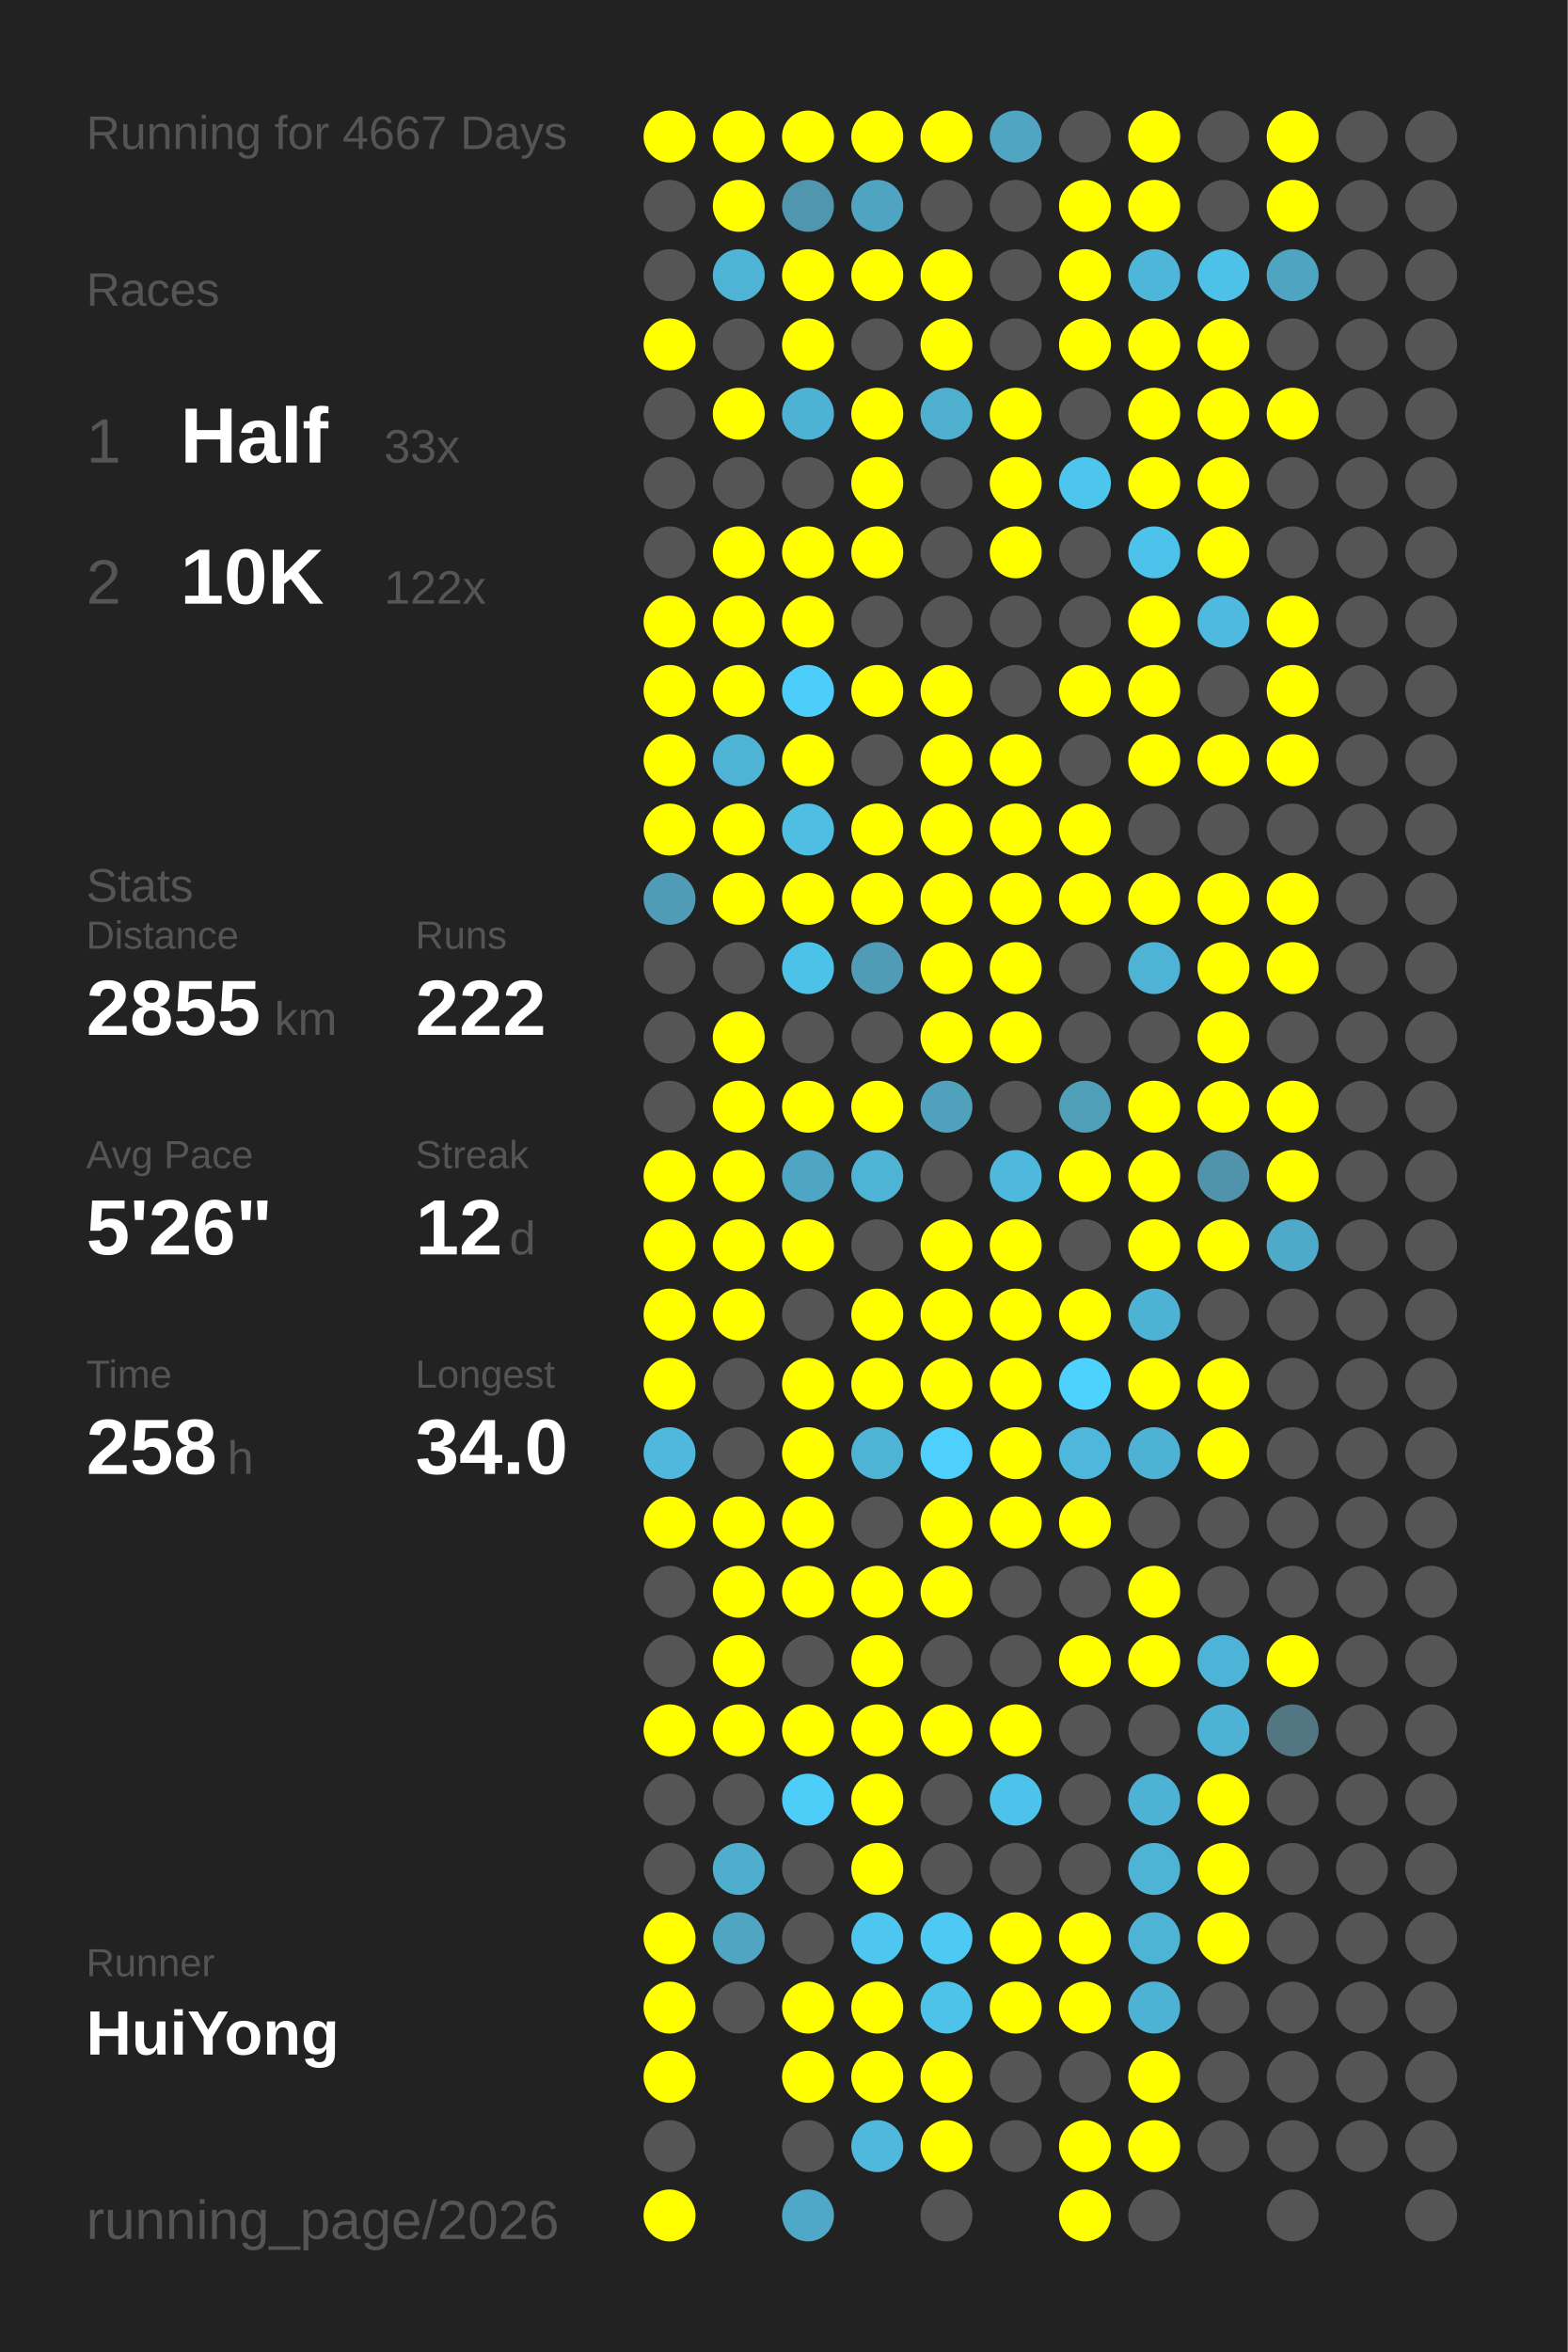
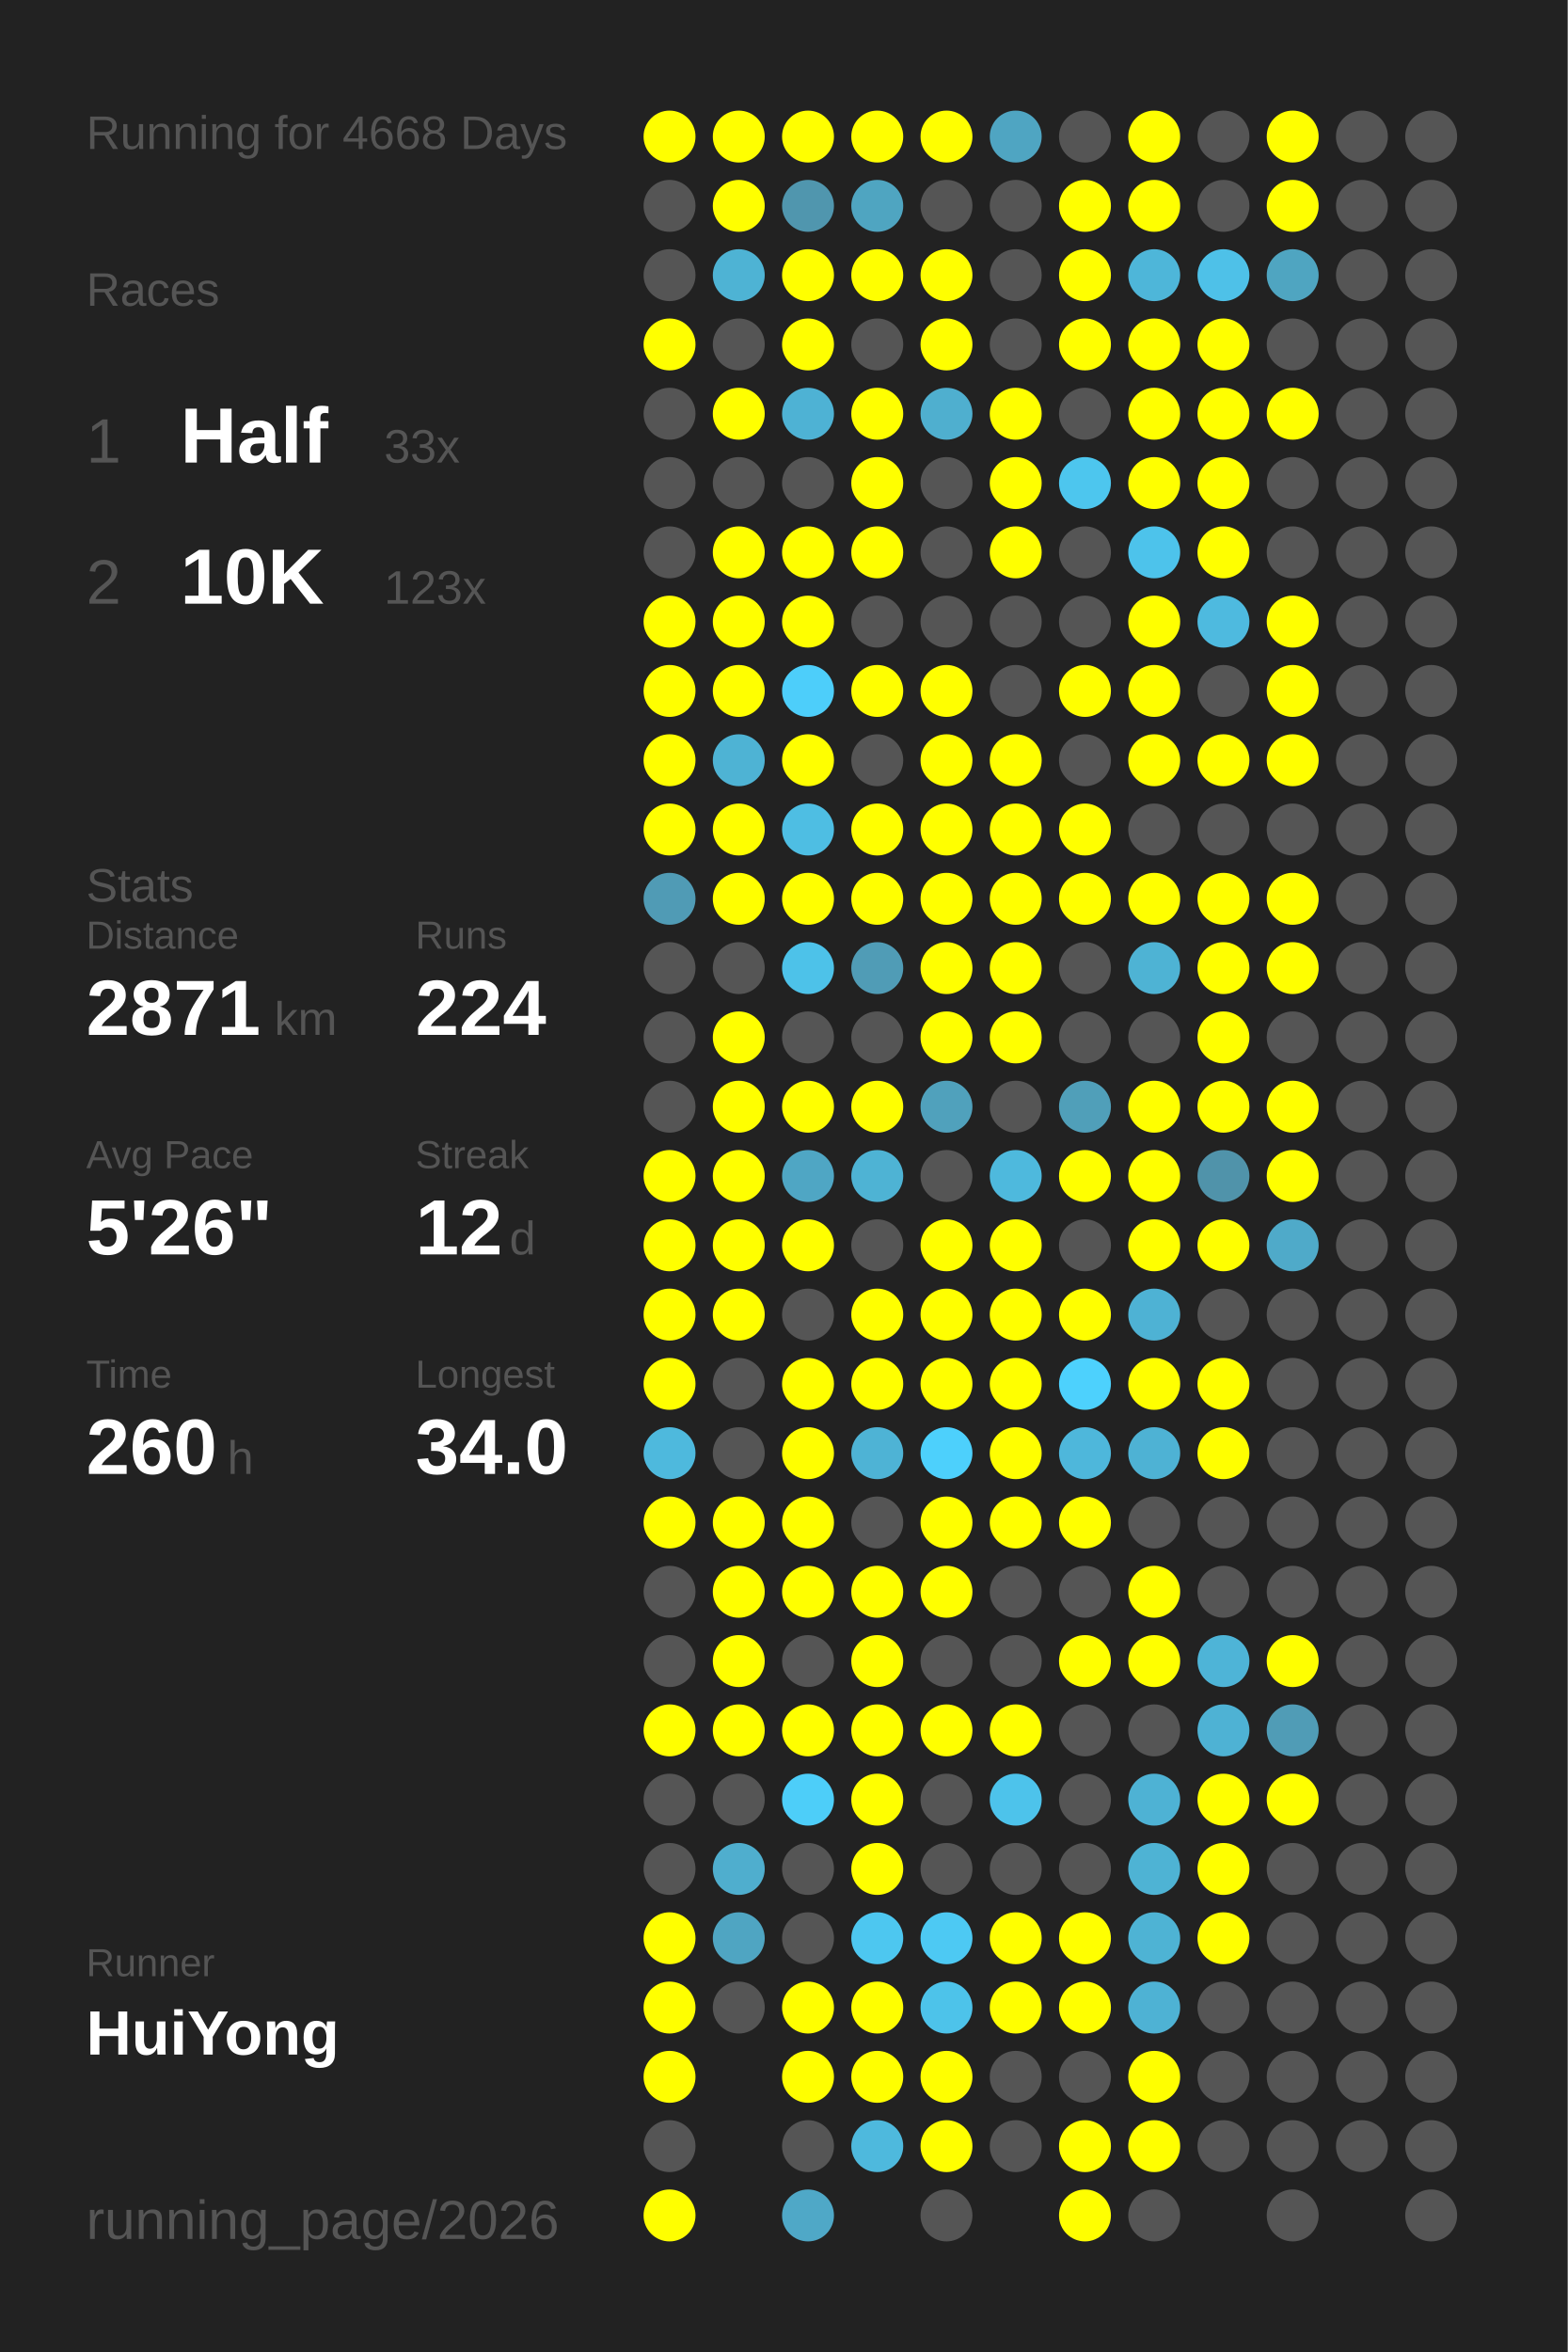
<svg xmlns="http://www.w3.org/2000/svg" baseProfile="full" height="300mm" version="1.1" viewBox="0,0,200,300" width="200mm">
  <defs />
  <rect fill="#222222" height="300" width="200" x="0" y="0" />
-   <text fill="#555555" style="font-size:6px; font-family:Arial;" x="11" y="19">Running for 4667 Days</text>
+   <text fill="#555555" style="font-size:6px; font-family:Arial;" x="11" y="19">Running for 4668 Days</text>
  <text fill="#555555" style="font-size:6px; font-family:Arial;" x="11" y="39">Races</text>
  <text fill="#555555" style="font-size:8px; font-family:Arial;" x="11" y="59">1</text>
  <text fill="#FFFFFF" style="font-size:10px; font-family:Arial; font-weight:bold;" x="23" y="59">Half</text>
  <text fill="#555555" style="font-size:6px; font-family:Arial;" x="49" y="59">33x</text>
  <text fill="#555555" style="font-size:8px; font-family:Arial;" x="11" y="77">2</text>
  <text fill="#FFFFFF" style="font-size:10px; font-family:Arial; font-weight:bold;" x="23" y="77">10K</text>
-   <text fill="#555555" style="font-size:6px; font-family:Arial;" x="49" y="77">122x</text>
+   <text fill="#555555" style="font-size:6px; font-family:Arial;" x="49" y="77">123x</text>
  <text fill="#555555" style="font-size:6px; font-family:Arial;" x="11" y="115">Stats</text>
  <text fill="#555555" style="font-size:5px; font-family:Arial;" x="11" y="121">Distance</text>
-   <text fill="#FFFFFF" style="font-size:10px; font-family:Arial; font-weight:bold;" x="11" y="132">2855</text>
+   <text fill="#FFFFFF" style="font-size:10px; font-family:Arial; font-weight:bold;" x="11" y="132">2871</text>
  <text fill="#555555" style="font-size:6px; font-family:Arial;" x="35" y="132">km</text>
  <text fill="#555555" style="font-size:5px; font-family:Arial;" x="53" y="121">Runs</text>
-   <text fill="#FFFFFF" style="font-size:10px; font-family:Arial; font-weight:bold;" x="53" y="132">222</text>
+   <text fill="#FFFFFF" style="font-size:10px; font-family:Arial; font-weight:bold;" x="53" y="132">224</text>
  <text fill="#555555" style="font-size:5px; font-family:Arial;" x="11" y="149">Avg Pace</text>
  <text fill="#FFFFFF" style="font-size:10px; font-family:Arial; font-weight:bold;" x="11" y="160">5'26"</text>
  <text fill="#555555" style="font-size:5px; font-family:Arial;" x="53" y="149">Streak</text>
  <text fill="#FFFFFF" style="font-size:10px; font-family:Arial; font-weight:bold;" x="53" y="160">12</text>
  <text fill="#555555" style="font-size:6px; font-family:Arial;" x="65" y="160">d</text>
  <text fill="#555555" style="font-size:5px; font-family:Arial;" x="11" y="177">Time</text>
-   <text fill="#FFFFFF" style="font-size:10px; font-family:Arial; font-weight:bold;" x="11" y="188">258</text>
+   <text fill="#FFFFFF" style="font-size:10px; font-family:Arial; font-weight:bold;" x="11" y="188">260</text>
  <text fill="#555555" style="font-size:6px; font-family:Arial;" x="29" y="188">h</text>
  <text fill="#555555" style="font-size:5px; font-family:Arial;" x="53" y="177">Longest</text>
  <text fill="#FFFFFF" style="font-size:10px; font-family:Arial; font-weight:bold;" x="53" y="188">34.0</text>
  <text fill="#555555" style="font-size:5px; font-family:Arial;" x="11" y="252.065">Runner</text>
  <text fill="#FFFFFF" style="font-size:8px; font-family:Arial; font-weight:bold;" x="11" y="262.065">HuiYong</text>
  <text fill="#555555" style="font-size:7px; font-family:Arial;" x="11" y="285.581">running_page/2026</text>
  <circle cx="85.417" cy="17.419" fill="#FFFF00" r="3.312" />
  <circle cx="85.417" cy="26.258" fill="#555555" r="3.312" />
  <circle cx="85.417" cy="35.097" fill="#555555" r="3.312" />
  <circle cx="85.417" cy="43.935" fill="#FFFF00" r="3.312" />
  <circle cx="85.417" cy="52.774" fill="#555555" r="3.312" />
  <circle cx="85.417" cy="61.613" fill="#555555" r="3.312" />
  <circle cx="85.417" cy="70.452" fill="#555555" r="3.312" />
  <circle cx="85.417" cy="79.29" fill="#FFFF00" r="3.312" />
  <circle cx="85.417" cy="88.129" fill="#FFFF00" r="3.312" />
  <circle cx="85.417" cy="96.968" fill="#FFFF00" r="3.312" />
  <circle cx="85.417" cy="105.806" fill="#FFFF00" r="3.312" />
  <circle cx="85.417" cy="114.645" fill="#509bb5" r="3.312" />
  <circle cx="85.417" cy="123.484" fill="#555555" r="3.312" />
  <circle cx="85.417" cy="132.323" fill="#555555" r="3.312" />
  <circle cx="85.417" cy="141.161" fill="#555555" r="3.312" />
  <circle cx="85.417" cy="150" fill="#FFFF00" r="3.312" />
  <circle cx="85.417" cy="158.839" fill="#FFFF00" r="3.312" />
  <circle cx="85.417" cy="167.677" fill="#FFFF00" r="3.312" />
  <circle cx="85.417" cy="176.516" fill="#FFFF00" r="3.312" />
  <circle cx="85.417" cy="185.355" fill="#4eb9dd" r="3.312" />
  <circle cx="85.417" cy="194.194" fill="#FFFF00" r="3.312" />
  <circle cx="85.417" cy="203.032" fill="#555555" r="3.312" />
  <circle cx="85.417" cy="211.871" fill="#555555" r="3.312" />
  <circle cx="85.417" cy="220.71" fill="#FFFF00" r="3.312" />
  <circle cx="85.417" cy="229.548" fill="#555555" r="3.312" />
  <circle cx="85.417" cy="238.387" fill="#555555" r="3.312" />
  <circle cx="85.417" cy="247.226" fill="#FFFF00" r="3.312" />
  <circle cx="85.417" cy="256.065" fill="#FFFF00" r="3.312" />
  <circle cx="85.417" cy="264.903" fill="#FFFF00" r="3.312" />
  <circle cx="85.417" cy="273.742" fill="#555555" r="3.312" />
  <circle cx="85.417" cy="282.581" fill="#FFFF00" r="3.312" />
  <circle cx="94.25" cy="17.419" fill="#FFFF00" r="3.312" />
  <circle cx="94.25" cy="26.258" fill="#FFFF00" r="3.312" />
  <circle cx="94.25" cy="35.097" fill="#4eb3d4" r="3.312" />
  <circle cx="94.25" cy="43.935" fill="#555555" r="3.312" />
  <circle cx="94.25" cy="52.774" fill="#FFFF00" r="3.312" />
  <circle cx="94.25" cy="61.613" fill="#555555" r="3.312" />
  <circle cx="94.25" cy="70.452" fill="#FFFF00" r="3.312" />
  <circle cx="94.25" cy="79.29" fill="#FFFF00" r="3.312" />
  <circle cx="94.25" cy="88.129" fill="#FFFF00" r="3.312" />
  <circle cx="94.25" cy="96.968" fill="#4eb3d4" r="3.312" />
  <circle cx="94.25" cy="105.806" fill="#FFFF00" r="3.312" />
  <circle cx="94.25" cy="114.645" fill="#FFFF00" r="3.312" />
  <circle cx="94.25" cy="123.484" fill="#555555" r="3.312" />
  <circle cx="94.25" cy="132.323" fill="#FFFF00" r="3.312" />
  <circle cx="94.25" cy="141.161" fill="#FFFF00" r="3.312" />
  <circle cx="94.25" cy="150" fill="#FFFF00" r="3.312" />
  <circle cx="94.25" cy="158.839" fill="#FFFF00" r="3.312" />
  <circle cx="94.25" cy="167.677" fill="#FFFF00" r="3.312" />
  <circle cx="94.25" cy="176.516" fill="#555555" r="3.312" />
  <circle cx="94.25" cy="185.355" fill="#555555" r="3.312" />
  <circle cx="94.25" cy="194.194" fill="#FFFF00" r="3.312" />
  <circle cx="94.25" cy="203.032" fill="#FFFF00" r="3.312" />
  <circle cx="94.25" cy="211.871" fill="#FFFF00" r="3.312" />
  <circle cx="94.25" cy="220.71" fill="#FFFF00" r="3.312" />
  <circle cx="94.25" cy="229.548" fill="#555555" r="3.312" />
  <circle cx="94.25" cy="238.387" fill="#4faece" r="3.312" />
  <circle cx="94.25" cy="247.226" fill="#4fa5c2" r="3.312" />
  <circle cx="94.25" cy="256.065" fill="#555555" r="3.312" />
  <circle cx="103.083" cy="17.419" fill="#FFFF00" r="3.312" />
  <circle cx="103.083" cy="26.258" fill="#5096ae" r="3.312" />
  <circle cx="103.083" cy="35.097" fill="#FFFF00" r="3.312" />
  <circle cx="103.083" cy="43.935" fill="#FFFF00" r="3.312" />
  <circle cx="103.083" cy="52.774" fill="#4eb2d4" r="3.312" />
  <circle cx="103.083" cy="61.613" fill="#555555" r="3.312" />
  <circle cx="103.083" cy="70.452" fill="#FFFF00" r="3.312" />
  <circle cx="103.083" cy="79.29" fill="#FFFF00" r="3.312" />
  <circle cx="103.083" cy="88.129" fill="#4dcefa" r="3.312" />
  <circle cx="103.083" cy="96.968" fill="#FFFF00" r="3.312" />
  <circle cx="103.083" cy="105.806" fill="#4ebee3" r="3.312" />
  <circle cx="103.083" cy="114.645" fill="#FFFF00" r="3.312" />
  <circle cx="103.083" cy="123.484" fill="#4dc2e9" r="3.312" />
  <circle cx="103.083" cy="132.323" fill="#555555" r="3.312" />
  <circle cx="103.083" cy="141.161" fill="#FFFF00" r="3.312" />
  <circle cx="103.083" cy="150" fill="#4fa6c4" r="3.312" />
  <circle cx="103.083" cy="158.839" fill="#FFFF00" r="3.312" />
  <circle cx="103.083" cy="167.677" fill="#555555" r="3.312" />
  <circle cx="103.083" cy="176.516" fill="#FFFF00" r="3.312" />
  <circle cx="103.083" cy="185.355" fill="#FFFF00" r="3.312" />
  <circle cx="103.083" cy="194.194" fill="#FFFF00" r="3.312" />
  <circle cx="103.083" cy="203.032" fill="#FFFF00" r="3.312" />
  <circle cx="103.083" cy="211.871" fill="#555555" r="3.312" />
  <circle cx="103.083" cy="220.71" fill="#FFFF00" r="3.312" />
  <circle cx="103.083" cy="229.548" fill="#4dcef9" r="3.312" />
  <circle cx="103.083" cy="238.387" fill="#555555" r="3.312" />
  <circle cx="103.083" cy="247.226" fill="#555555" r="3.312" />
  <circle cx="103.083" cy="256.065" fill="#FFFF00" r="3.312" />
  <circle cx="103.083" cy="264.903" fill="#FFFF00" r="3.312" />
  <circle cx="103.083" cy="273.742" fill="#555555" r="3.312" />
  <circle cx="103.083" cy="282.581" fill="#4fa8c7" r="3.312" />
  <circle cx="111.917" cy="17.419" fill="#FFFF00" r="3.312" />
  <circle cx="111.917" cy="26.258" fill="#4fa5c1" r="3.312" />
  <circle cx="111.917" cy="35.097" fill="#FFFF00" r="3.312" />
  <circle cx="111.917" cy="43.935" fill="#555555" r="3.312" />
  <circle cx="111.917" cy="52.774" fill="#FFFF00" r="3.312" />
  <circle cx="111.917" cy="61.613" fill="#FFFF00" r="3.312" />
  <circle cx="111.917" cy="70.452" fill="#FFFF00" r="3.312" />
  <circle cx="111.917" cy="79.29" fill="#555555" r="3.312" />
  <circle cx="111.917" cy="88.129" fill="#FFFF00" r="3.312" />
  <circle cx="111.917" cy="96.968" fill="#555555" r="3.312" />
  <circle cx="111.917" cy="105.806" fill="#FFFF00" r="3.312" />
  <circle cx="111.917" cy="114.645" fill="#FFFF00" r="3.312" />
  <circle cx="111.917" cy="123.484" fill="#509cb6" r="3.312" />
  <circle cx="111.917" cy="132.323" fill="#555555" r="3.312" />
  <circle cx="111.917" cy="141.161" fill="#FFFF00" r="3.312" />
  <circle cx="111.917" cy="150" fill="#4eb3d4" r="3.312" />
  <circle cx="111.917" cy="158.839" fill="#555555" r="3.312" />
  <circle cx="111.917" cy="167.677" fill="#FFFF00" r="3.312" />
  <circle cx="111.917" cy="176.516" fill="#FFFF00" r="3.312" />
  <circle cx="111.917" cy="185.355" fill="#4eb3d5" r="3.312" />
  <circle cx="111.917" cy="194.194" fill="#555555" r="3.312" />
  <circle cx="111.917" cy="203.032" fill="#FFFF00" r="3.312" />
  <circle cx="111.917" cy="211.871" fill="#FFFF00" r="3.312" />
  <circle cx="111.917" cy="220.71" fill="#FFFF00" r="3.312" />
  <circle cx="111.917" cy="229.548" fill="#FFFF00" r="3.312" />
  <circle cx="111.917" cy="238.387" fill="#FFFF00" r="3.312" />
  <circle cx="111.917" cy="247.226" fill="#4dc7f0" r="3.312" />
  <circle cx="111.917" cy="256.065" fill="#FFFF00" r="3.312" />
  <circle cx="111.917" cy="264.903" fill="#FFFF00" r="3.312" />
  <circle cx="111.917" cy="273.742" fill="#4eb9dd" r="3.312" />
  <circle cx="120.75" cy="17.419" fill="#FFFF00" r="3.312" />
  <circle cx="120.75" cy="26.258" fill="#555555" r="3.312" />
  <circle cx="120.75" cy="35.097" fill="#FFFF00" r="3.312" />
  <circle cx="120.75" cy="43.935" fill="#FFFF00" r="3.312" />
  <circle cx="120.75" cy="52.774" fill="#4fafcf" r="3.312" />
  <circle cx="120.75" cy="61.613" fill="#555555" r="3.312" />
  <circle cx="120.75" cy="70.452" fill="#555555" r="3.312" />
  <circle cx="120.75" cy="79.29" fill="#555555" r="3.312" />
  <circle cx="120.75" cy="88.129" fill="#FFFF00" r="3.312" />
  <circle cx="120.75" cy="96.968" fill="#FFFF00" r="3.312" />
  <circle cx="120.75" cy="105.806" fill="#FFFF00" r="3.312" />
  <circle cx="120.75" cy="114.645" fill="#FFFF00" r="3.312" />
  <circle cx="120.75" cy="123.484" fill="#FFFF00" r="3.312" />
  <circle cx="120.75" cy="132.323" fill="#FFFF00" r="3.312" />
  <circle cx="120.75" cy="141.161" fill="#50a1bc" r="3.312" />
  <circle cx="120.75" cy="150" fill="#555555" r="3.312" />
  <circle cx="120.75" cy="158.839" fill="#FFFF00" r="3.312" />
  <circle cx="120.75" cy="167.677" fill="#FFFF00" r="3.312" />
  <circle cx="120.75" cy="176.516" fill="#FFFF00" r="3.312" />
  <circle cx="120.75" cy="185.355" fill="#4dd0fc" r="3.312" />
  <circle cx="120.75" cy="194.194" fill="#FFFF00" r="3.312" />
  <circle cx="120.75" cy="203.032" fill="#FFFF00" r="3.312" />
  <circle cx="120.75" cy="211.871" fill="#555555" r="3.312" />
  <circle cx="120.75" cy="220.71" fill="#FFFF00" r="3.312" />
  <circle cx="120.75" cy="229.548" fill="#555555" r="3.312" />
  <circle cx="120.75" cy="238.387" fill="#555555" r="3.312" />
  <circle cx="120.75" cy="247.226" fill="#4dc9f3" r="3.312" />
  <circle cx="120.75" cy="256.065" fill="#4dc3ea" r="3.312" />
  <circle cx="120.75" cy="264.903" fill="#FFFF00" r="3.312" />
  <circle cx="120.75" cy="273.742" fill="#FFFF00" r="3.312" />
  <circle cx="120.75" cy="282.581" fill="#555555" r="3.312" />
  <circle cx="129.583" cy="17.419" fill="#4fa5c2" r="3.312" />
  <circle cx="129.583" cy="26.258" fill="#555555" r="3.312" />
  <circle cx="129.583" cy="35.097" fill="#555555" r="3.312" />
  <circle cx="129.583" cy="43.935" fill="#555555" r="3.312" />
  <circle cx="129.583" cy="52.774" fill="#FFFF00" r="3.312" />
  <circle cx="129.583" cy="61.613" fill="#FFFF00" r="3.312" />
  <circle cx="129.583" cy="70.452" fill="#FFFF00" r="3.312" />
  <circle cx="129.583" cy="79.29" fill="#555555" r="3.312" />
  <circle cx="129.583" cy="88.129" fill="#555555" r="3.312" />
  <circle cx="129.583" cy="96.968" fill="#FFFF00" r="3.312" />
  <circle cx="129.583" cy="105.806" fill="#FFFF00" r="3.312" />
  <circle cx="129.583" cy="114.645" fill="#FFFF00" r="3.312" />
  <circle cx="129.583" cy="123.484" fill="#FFFF00" r="3.312" />
  <circle cx="129.583" cy="132.323" fill="#FFFF00" r="3.312" />
  <circle cx="129.583" cy="141.161" fill="#555555" r="3.312" />
  <circle cx="129.583" cy="150" fill="#4eb9dd" r="3.312" />
  <circle cx="129.583" cy="158.839" fill="#FFFF00" r="3.312" />
  <circle cx="129.583" cy="167.677" fill="#FFFF00" r="3.312" />
  <circle cx="129.583" cy="176.516" fill="#FFFF00" r="3.312" />
  <circle cx="129.583" cy="185.355" fill="#FFFF00" r="3.312" />
  <circle cx="129.583" cy="194.194" fill="#FFFF00" r="3.312" />
  <circle cx="129.583" cy="203.032" fill="#555555" r="3.312" />
  <circle cx="129.583" cy="211.871" fill="#555555" r="3.312" />
  <circle cx="129.583" cy="220.71" fill="#FFFF00" r="3.312" />
  <circle cx="129.583" cy="229.548" fill="#4dc3eb" r="3.312" />
  <circle cx="129.583" cy="238.387" fill="#555555" r="3.312" />
  <circle cx="129.583" cy="247.226" fill="#FFFF00" r="3.312" />
  <circle cx="129.583" cy="256.065" fill="#FFFF00" r="3.312" />
  <circle cx="129.583" cy="264.903" fill="#555555" r="3.312" />
  <circle cx="129.583" cy="273.742" fill="#555555" r="3.312" />
  <circle cx="138.417" cy="17.419" fill="#555555" r="3.312" />
  <circle cx="138.417" cy="26.258" fill="#FFFF00" r="3.312" />
  <circle cx="138.417" cy="35.097" fill="#FFFF00" r="3.312" />
  <circle cx="138.417" cy="43.935" fill="#FFFF00" r="3.312" />
  <circle cx="138.417" cy="52.774" fill="#555555" r="3.312" />
  <circle cx="138.417" cy="61.613" fill="#4dc6ee" r="3.312" />
  <circle cx="138.417" cy="70.452" fill="#555555" r="3.312" />
  <circle cx="138.417" cy="79.29" fill="#555555" r="3.312" />
  <circle cx="138.417" cy="88.129" fill="#FFFF00" r="3.312" />
  <circle cx="138.417" cy="96.968" fill="#555555" r="3.312" />
  <circle cx="138.417" cy="105.806" fill="#FFFF00" r="3.312" />
  <circle cx="138.417" cy="114.645" fill="#FFFF00" r="3.312" />
  <circle cx="138.417" cy="123.484" fill="#555555" r="3.312" />
  <circle cx="138.417" cy="132.323" fill="#555555" r="3.312" />
  <circle cx="138.417" cy="141.161" fill="#509fb9" r="3.312" />
  <circle cx="138.417" cy="150" fill="#FFFF00" r="3.312" />
  <circle cx="138.417" cy="158.839" fill="#555555" r="3.312" />
  <circle cx="138.417" cy="167.677" fill="#FFFF00" r="3.312" />
  <circle cx="138.417" cy="176.516" fill="#4dd1fd" r="3.312" />
  <circle cx="138.417" cy="185.355" fill="#4eb7db" r="3.312" />
  <circle cx="138.417" cy="194.194" fill="#FFFF00" r="3.312" />
  <circle cx="138.417" cy="203.032" fill="#555555" r="3.312" />
  <circle cx="138.417" cy="211.871" fill="#FFFF00" r="3.312" />
  <circle cx="138.417" cy="220.71" fill="#555555" r="3.312" />
  <circle cx="138.417" cy="229.548" fill="#555555" r="3.312" />
  <circle cx="138.417" cy="238.387" fill="#555555" r="3.312" />
  <circle cx="138.417" cy="247.226" fill="#FFFF00" r="3.312" />
  <circle cx="138.417" cy="256.065" fill="#FFFF00" r="3.312" />
  <circle cx="138.417" cy="264.903" fill="#555555" r="3.312" />
  <circle cx="138.417" cy="273.742" fill="#FFFF00" r="3.312" />
  <circle cx="138.417" cy="282.581" fill="#FFFF00" r="3.312" />
  <circle cx="147.25" cy="17.419" fill="#FFFF00" r="3.312" />
  <circle cx="147.25" cy="26.258" fill="#FFFF00" r="3.312" />
  <circle cx="147.25" cy="35.097" fill="#4eb6d9" r="3.312" />
  <circle cx="147.25" cy="43.935" fill="#FFFF00" r="3.312" />
  <circle cx="147.25" cy="52.774" fill="#FFFF00" r="3.312" />
  <circle cx="147.25" cy="61.613" fill="#FFFF00" r="3.312" />
  <circle cx="147.25" cy="70.452" fill="#4dc3eb" r="3.312" />
  <circle cx="147.25" cy="79.29" fill="#FFFF00" r="3.312" />
  <circle cx="147.25" cy="88.129" fill="#FFFF00" r="3.312" />
  <circle cx="147.25" cy="96.968" fill="#FFFF00" r="3.312" />
  <circle cx="147.25" cy="105.806" fill="#555555" r="3.312" />
  <circle cx="147.25" cy="114.645" fill="#FFFF00" r="3.312" />
  <circle cx="147.25" cy="123.484" fill="#4eb3d4" r="3.312" />
  <circle cx="147.25" cy="132.323" fill="#555555" r="3.312" />
  <circle cx="147.25" cy="141.161" fill="#FFFF00" r="3.312" />
  <circle cx="147.25" cy="150" fill="#FFFF00" r="3.312" />
  <circle cx="147.25" cy="158.839" fill="#FFFF00" r="3.312" />
  <circle cx="147.25" cy="167.677" fill="#4eb2d4" r="3.312" />
  <circle cx="147.25" cy="176.516" fill="#FFFF00" r="3.312" />
  <circle cx="147.25" cy="185.355" fill="#4eb2d4" r="3.312" />
  <circle cx="147.25" cy="194.194" fill="#555555" r="3.312" />
  <circle cx="147.25" cy="203.032" fill="#FFFF00" r="3.312" />
  <circle cx="147.25" cy="211.871" fill="#FFFF00" r="3.312" />
  <circle cx="147.25" cy="220.71" fill="#555555" r="3.312" />
  <circle cx="147.25" cy="229.548" fill="#4eb2d4" r="3.312" />
  <circle cx="147.25" cy="238.387" fill="#4eb3d4" r="3.312" />
  <circle cx="147.25" cy="247.226" fill="#4eb3d4" r="3.312" />
  <circle cx="147.25" cy="256.065" fill="#4eb2d4" r="3.312" />
  <circle cx="147.25" cy="264.903" fill="#FFFF00" r="3.312" />
  <circle cx="147.25" cy="273.742" fill="#FFFF00" r="3.312" />
  <circle cx="147.25" cy="282.581" fill="#555555" r="3.312" />
  <circle cx="156.083" cy="17.419" fill="#555555" r="3.312" />
  <circle cx="156.083" cy="26.258" fill="#555555" r="3.312" />
  <circle cx="156.083" cy="35.097" fill="#4ec1e8" r="3.312" />
  <circle cx="156.083" cy="43.935" fill="#FFFF00" r="3.312" />
  <circle cx="156.083" cy="52.774" fill="#FFFF00" r="3.312" />
  <circle cx="156.083" cy="61.613" fill="#FFFF00" r="3.312" />
  <circle cx="156.083" cy="70.452" fill="#FFFF00" r="3.312" />
  <circle cx="156.083" cy="79.29" fill="#4ebadf" r="3.312" />
  <circle cx="156.083" cy="88.129" fill="#555555" r="3.312" />
  <circle cx="156.083" cy="96.968" fill="#FFFF00" r="3.312" />
  <circle cx="156.083" cy="105.806" fill="#555555" r="3.312" />
  <circle cx="156.083" cy="114.645" fill="#FFFF00" r="3.312" />
  <circle cx="156.083" cy="123.484" fill="#FFFF00" r="3.312" />
  <circle cx="156.083" cy="132.323" fill="#FFFF00" r="3.312" />
  <circle cx="156.083" cy="141.161" fill="#FFFF00" r="3.312" />
  <circle cx="156.083" cy="150" fill="#5093aa" r="3.312" />
  <circle cx="156.083" cy="158.839" fill="#FFFF00" r="3.312" />
  <circle cx="156.083" cy="167.677" fill="#555555" r="3.312" />
  <circle cx="156.083" cy="176.516" fill="#FFFF00" r="3.312" />
  <circle cx="156.083" cy="185.355" fill="#FFFF00" r="3.312" />
  <circle cx="156.083" cy="194.194" fill="#555555" r="3.312" />
  <circle cx="156.083" cy="203.032" fill="#555555" r="3.312" />
  <circle cx="156.083" cy="211.871" fill="#4eb4d7" r="3.312" />
  <circle cx="156.083" cy="220.71" fill="#4eb2d4" r="3.312" />
  <circle cx="156.083" cy="229.548" fill="#FFFF00" r="3.312" />
  <circle cx="156.083" cy="238.387" fill="#FFFF00" r="3.312" />
  <circle cx="156.083" cy="247.226" fill="#FFFF00" r="3.312" />
  <circle cx="156.083" cy="256.065" fill="#555555" r="3.312" />
  <circle cx="156.083" cy="264.903" fill="#555555" r="3.312" />
  <circle cx="156.083" cy="273.742" fill="#555555" r="3.312" />
  <circle cx="164.917" cy="17.419" fill="#FFFF00" r="3.312" />
  <circle cx="164.917" cy="26.258" fill="#FFFF00" r="3.312" />
  <circle cx="164.917" cy="35.097" fill="#4fa5c1" r="3.312" />
  <circle cx="164.917" cy="43.935" fill="#555555" r="3.312" />
  <circle cx="164.917" cy="52.774" fill="#FFFF00" r="3.312" />
  <circle cx="164.917" cy="61.613" fill="#555555" r="3.312" />
  <circle cx="164.917" cy="70.452" fill="#555555" r="3.312" />
  <circle cx="164.917" cy="79.29" fill="#FFFF00" r="3.312" />
  <circle cx="164.917" cy="88.129" fill="#FFFF00" r="3.312" />
  <circle cx="164.917" cy="96.968" fill="#FFFF00" r="3.312" />
  <circle cx="164.917" cy="105.806" fill="#555555" r="3.312" />
  <circle cx="164.917" cy="114.645" fill="#FFFF00" r="3.312" />
  <circle cx="164.917" cy="123.484" fill="#FFFF00" r="3.312" />
  <circle cx="164.917" cy="132.323" fill="#555555" r="3.312" />
  <circle cx="164.917" cy="141.161" fill="#FFFF00" r="3.312" />
  <circle cx="164.917" cy="150" fill="#FFFF00" r="3.312" />
  <circle cx="164.917" cy="158.839" fill="#4faac9" r="3.312" />
  <circle cx="164.917" cy="167.677" fill="#555555" r="3.312" />
  <circle cx="164.917" cy="176.516" fill="#555555" r="3.312" />
  <circle cx="164.917" cy="185.355" fill="#555555" r="3.312" />
  <circle cx="164.917" cy="194.194" fill="#555555" r="3.312" />
  <circle cx="164.917" cy="203.032" fill="#555555" r="3.312" />
  <circle cx="164.917" cy="211.871" fill="#FFFF00" r="3.312" />
-   <circle cx="164.917" cy="220.71" fill="#527783" r="3.312" />
-   <circle cx="164.917" cy="229.548" fill="#555555" r="3.312" />
+   <circle cx="164.917" cy="220.71" fill="#509cb6" r="3.312" />
+   <circle cx="164.917" cy="229.548" fill="#FFFF00" r="3.312" />
  <circle cx="164.917" cy="238.387" fill="#555555" r="3.312" />
  <circle cx="164.917" cy="247.226" fill="#555555" r="3.312" />
  <circle cx="164.917" cy="256.065" fill="#555555" r="3.312" />
  <circle cx="164.917" cy="264.903" fill="#555555" r="3.312" />
  <circle cx="164.917" cy="273.742" fill="#555555" r="3.312" />
  <circle cx="164.917" cy="282.581" fill="#555555" r="3.312" />
  <circle cx="173.75" cy="17.419" fill="#555555" r="3.312" />
  <circle cx="173.75" cy="26.258" fill="#555555" r="3.312" />
  <circle cx="173.75" cy="35.097" fill="#555555" r="3.312" />
  <circle cx="173.75" cy="43.935" fill="#555555" r="3.312" />
  <circle cx="173.75" cy="52.774" fill="#555555" r="3.312" />
  <circle cx="173.75" cy="61.613" fill="#555555" r="3.312" />
  <circle cx="173.75" cy="70.452" fill="#555555" r="3.312" />
  <circle cx="173.75" cy="79.29" fill="#555555" r="3.312" />
  <circle cx="173.75" cy="88.129" fill="#555555" r="3.312" />
  <circle cx="173.75" cy="96.968" fill="#555555" r="3.312" />
  <circle cx="173.75" cy="105.806" fill="#555555" r="3.312" />
  <circle cx="173.75" cy="114.645" fill="#555555" r="3.312" />
  <circle cx="173.75" cy="123.484" fill="#555555" r="3.312" />
  <circle cx="173.75" cy="132.323" fill="#555555" r="3.312" />
  <circle cx="173.75" cy="141.161" fill="#555555" r="3.312" />
  <circle cx="173.75" cy="150" fill="#555555" r="3.312" />
  <circle cx="173.75" cy="158.839" fill="#555555" r="3.312" />
  <circle cx="173.75" cy="167.677" fill="#555555" r="3.312" />
  <circle cx="173.75" cy="176.516" fill="#555555" r="3.312" />
  <circle cx="173.75" cy="185.355" fill="#555555" r="3.312" />
  <circle cx="173.75" cy="194.194" fill="#555555" r="3.312" />
  <circle cx="173.75" cy="203.032" fill="#555555" r="3.312" />
  <circle cx="173.75" cy="211.871" fill="#555555" r="3.312" />
  <circle cx="173.75" cy="220.71" fill="#555555" r="3.312" />
  <circle cx="173.75" cy="229.548" fill="#555555" r="3.312" />
  <circle cx="173.75" cy="238.387" fill="#555555" r="3.312" />
  <circle cx="173.75" cy="247.226" fill="#555555" r="3.312" />
  <circle cx="173.75" cy="256.065" fill="#555555" r="3.312" />
  <circle cx="173.75" cy="264.903" fill="#555555" r="3.312" />
  <circle cx="173.75" cy="273.742" fill="#555555" r="3.312" />
  <circle cx="182.583" cy="17.419" fill="#555555" r="3.312" />
  <circle cx="182.583" cy="26.258" fill="#555555" r="3.312" />
  <circle cx="182.583" cy="35.097" fill="#555555" r="3.312" />
  <circle cx="182.583" cy="43.935" fill="#555555" r="3.312" />
  <circle cx="182.583" cy="52.774" fill="#555555" r="3.312" />
  <circle cx="182.583" cy="61.613" fill="#555555" r="3.312" />
  <circle cx="182.583" cy="70.452" fill="#555555" r="3.312" />
  <circle cx="182.583" cy="79.29" fill="#555555" r="3.312" />
  <circle cx="182.583" cy="88.129" fill="#555555" r="3.312" />
  <circle cx="182.583" cy="96.968" fill="#555555" r="3.312" />
  <circle cx="182.583" cy="105.806" fill="#555555" r="3.312" />
  <circle cx="182.583" cy="114.645" fill="#555555" r="3.312" />
  <circle cx="182.583" cy="123.484" fill="#555555" r="3.312" />
  <circle cx="182.583" cy="132.323" fill="#555555" r="3.312" />
  <circle cx="182.583" cy="141.161" fill="#555555" r="3.312" />
  <circle cx="182.583" cy="150" fill="#555555" r="3.312" />
  <circle cx="182.583" cy="158.839" fill="#555555" r="3.312" />
  <circle cx="182.583" cy="167.677" fill="#555555" r="3.312" />
  <circle cx="182.583" cy="176.516" fill="#555555" r="3.312" />
  <circle cx="182.583" cy="185.355" fill="#555555" r="3.312" />
  <circle cx="182.583" cy="194.194" fill="#555555" r="3.312" />
  <circle cx="182.583" cy="203.032" fill="#555555" r="3.312" />
  <circle cx="182.583" cy="211.871" fill="#555555" r="3.312" />
  <circle cx="182.583" cy="220.71" fill="#555555" r="3.312" />
  <circle cx="182.583" cy="229.548" fill="#555555" r="3.312" />
  <circle cx="182.583" cy="238.387" fill="#555555" r="3.312" />
  <circle cx="182.583" cy="247.226" fill="#555555" r="3.312" />
  <circle cx="182.583" cy="256.065" fill="#555555" r="3.312" />
  <circle cx="182.583" cy="264.903" fill="#555555" r="3.312" />
  <circle cx="182.583" cy="273.742" fill="#555555" r="3.312" />
  <circle cx="182.583" cy="282.581" fill="#555555" r="3.312" />
</svg>
